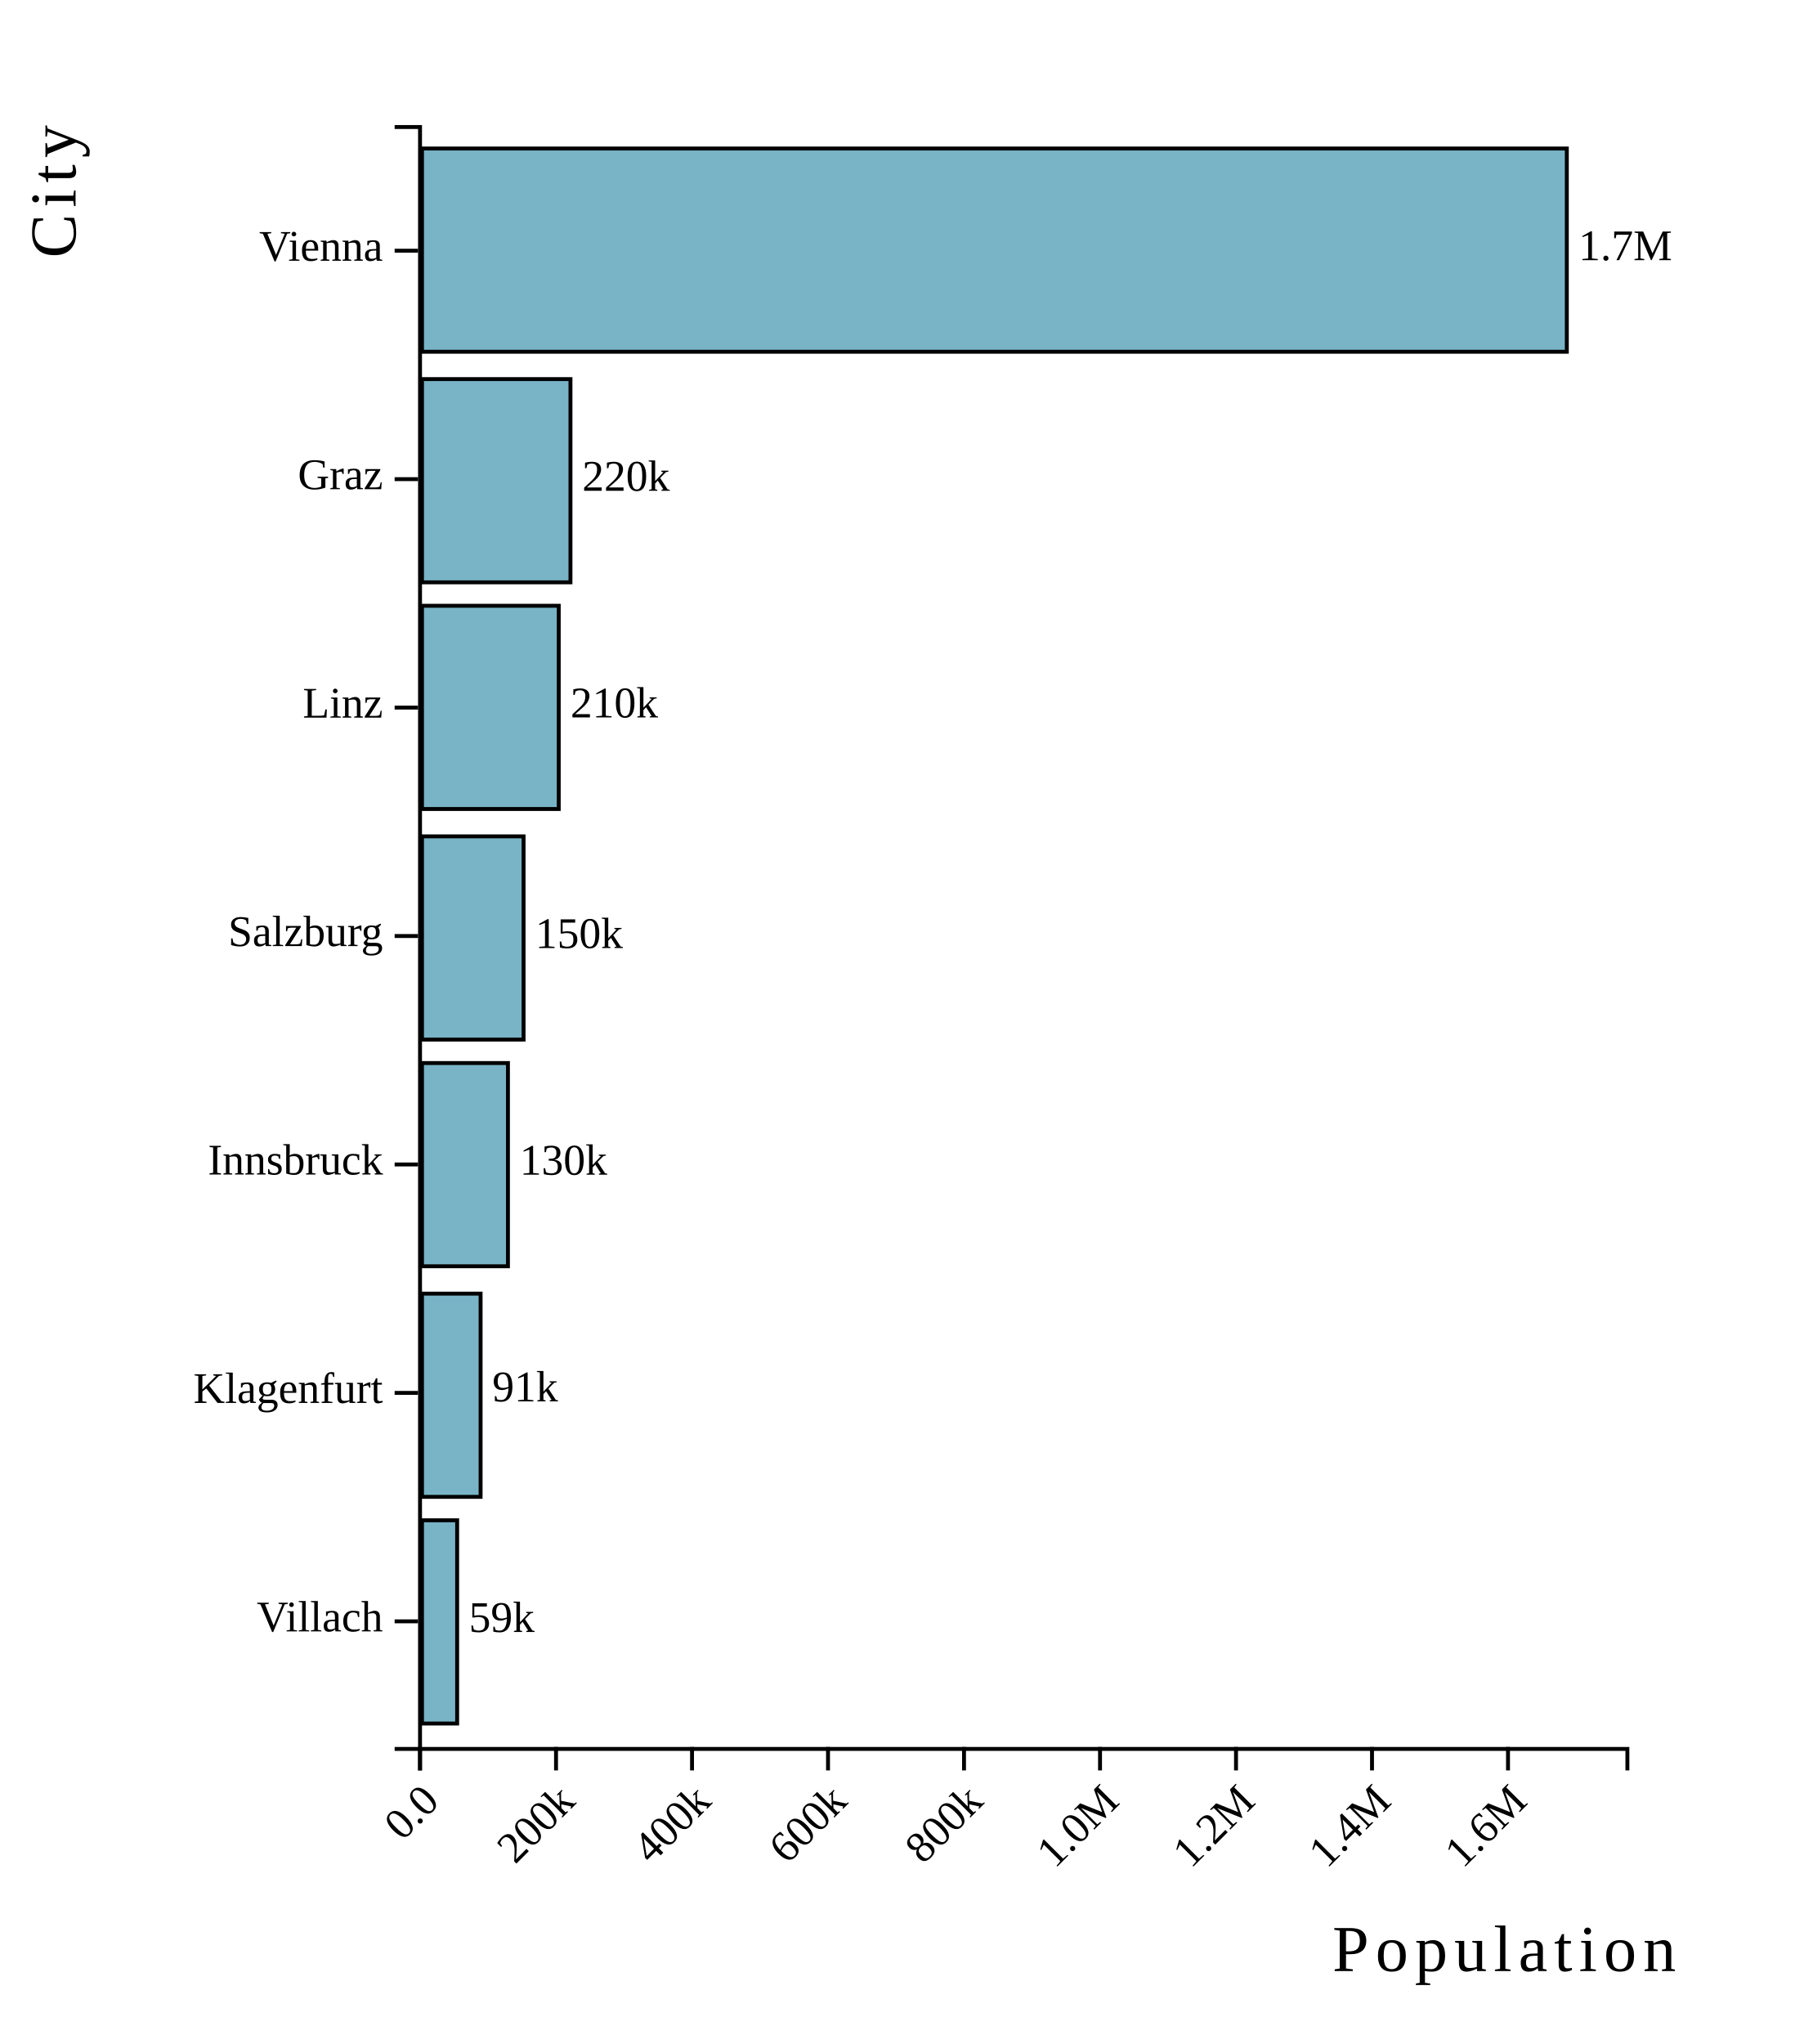
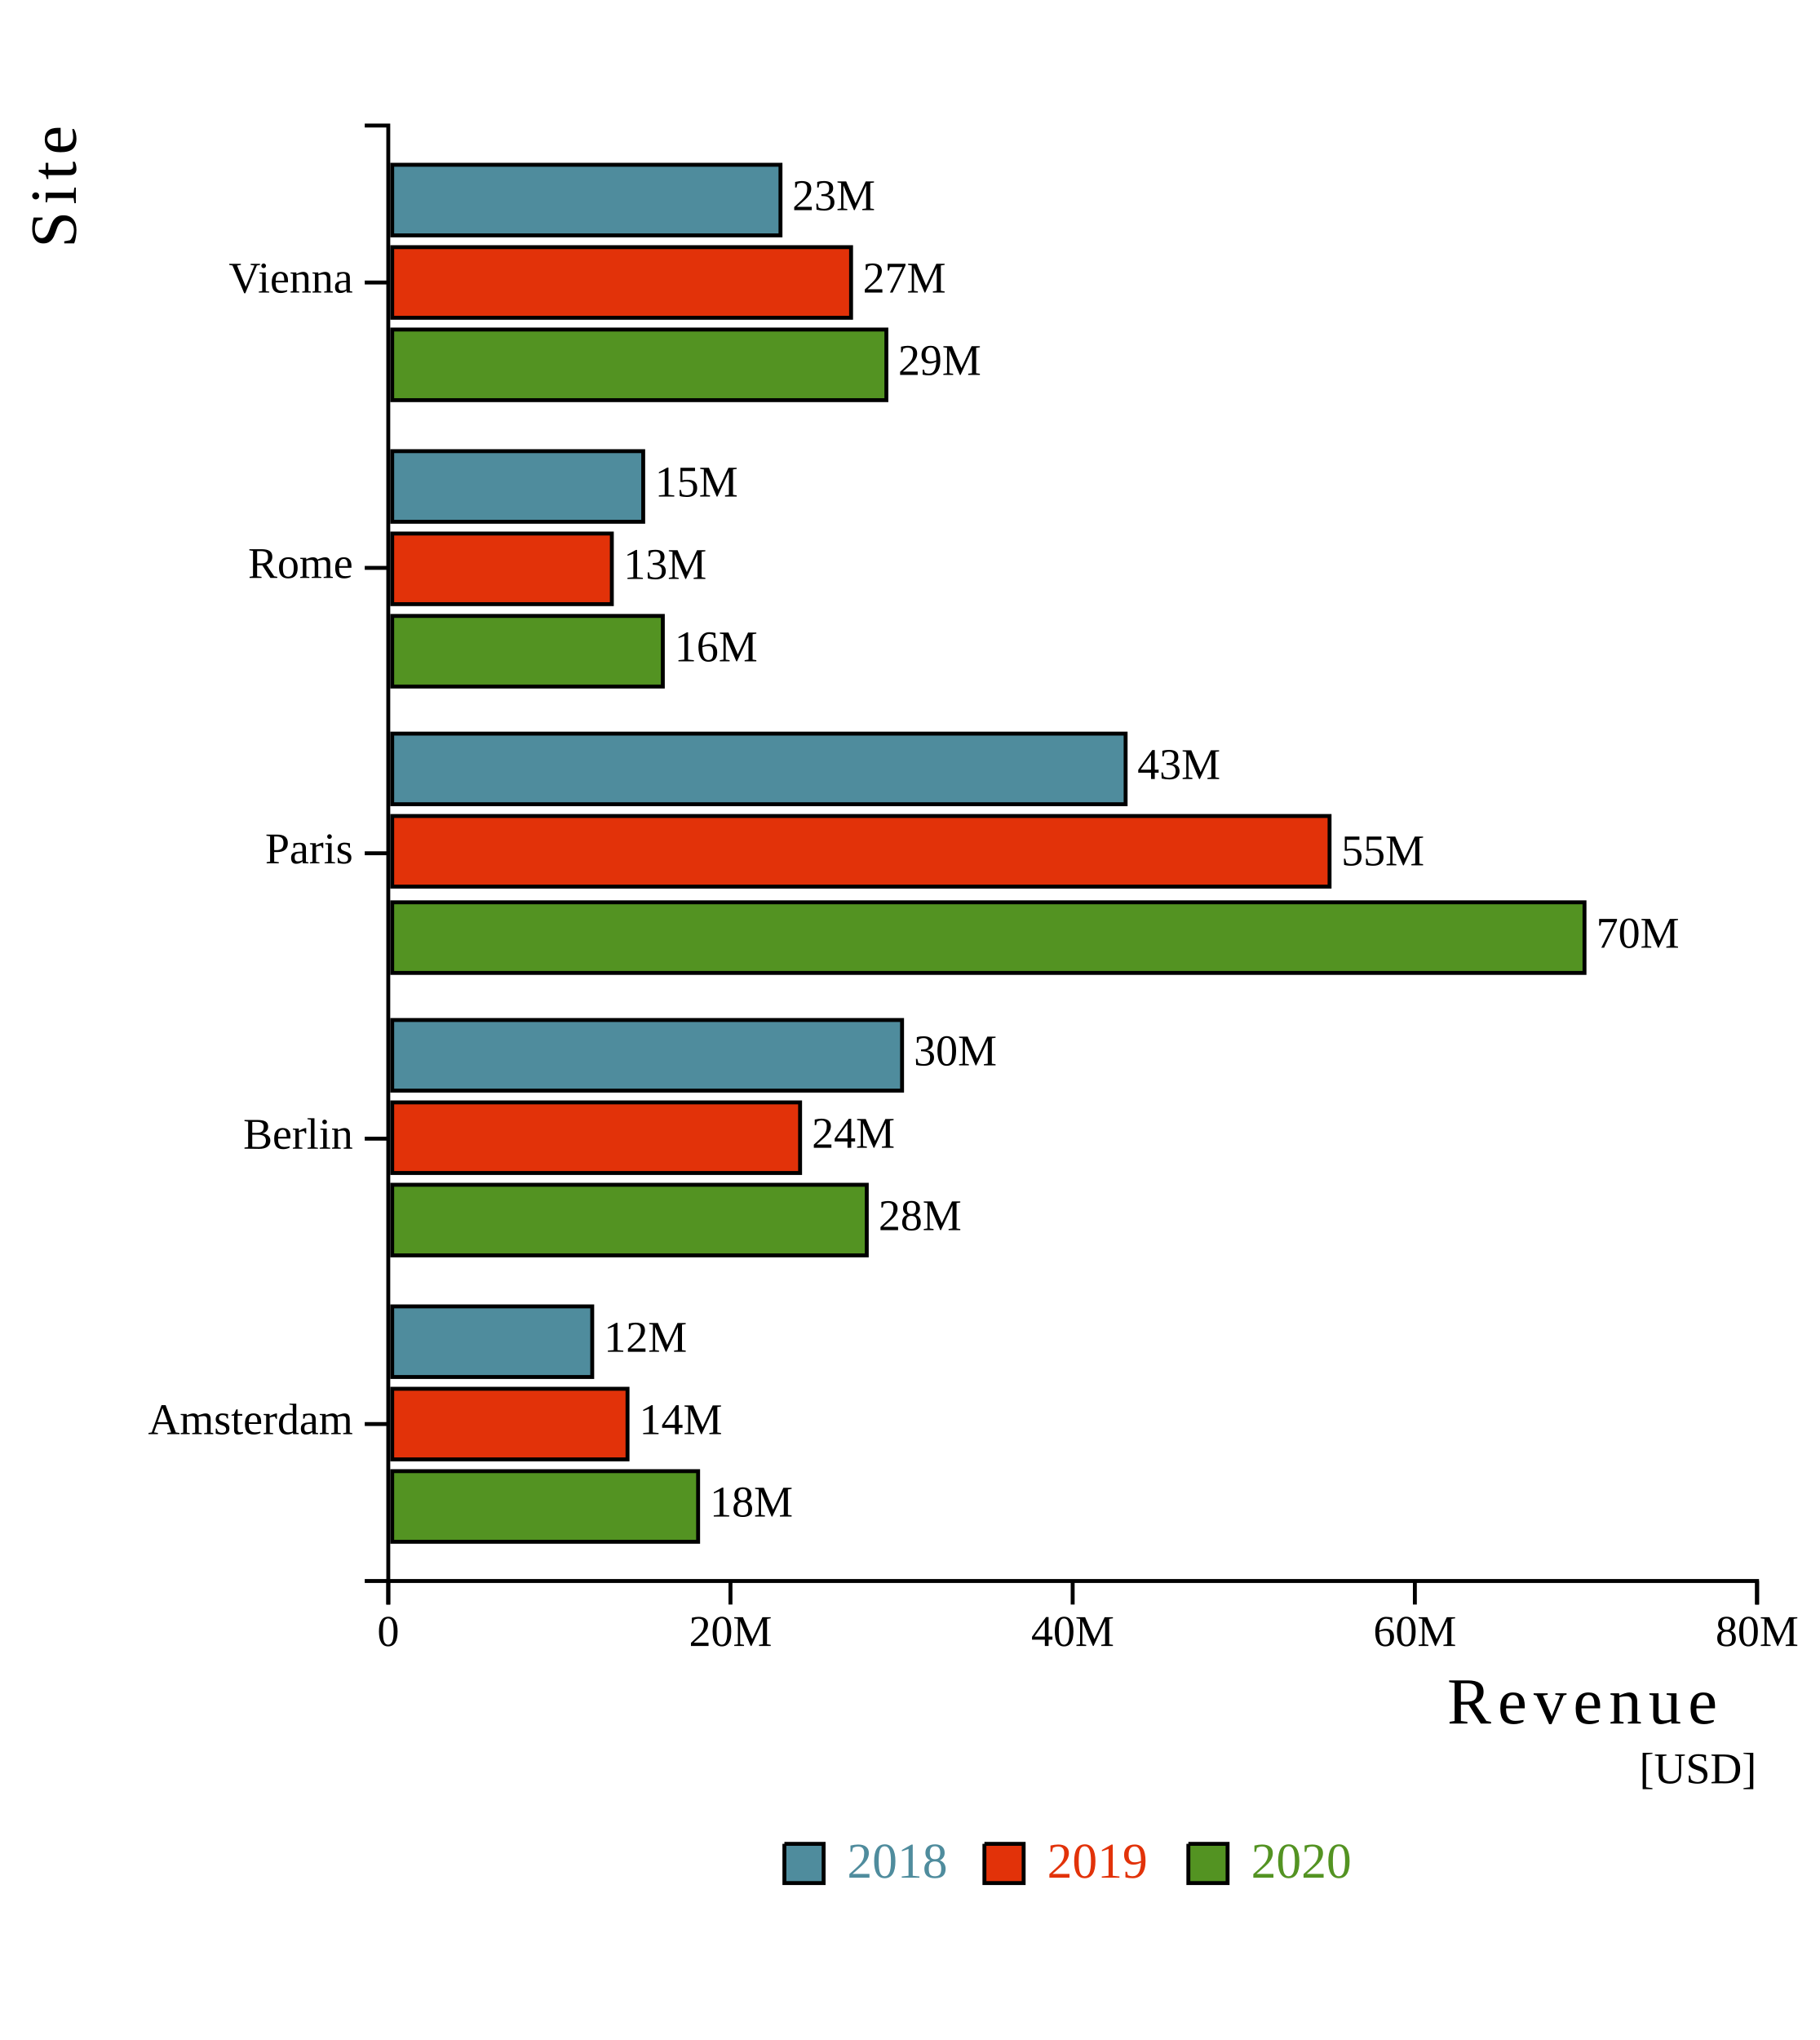
- <svg xmlns="http://www.w3.org/2000/svg" class="chart chart-cartesian chart-bar" data-flipped="true" x="0" y="0" viewBox="0, 0, 464, 523" display="grid" overflow="visible">
-   <svg class="draw-area" x="107" y="32" width="341" height="415" display="grid" overflow="visible">
-     <rect class="background" x="0" y="0" width="309" height="415" opacity="0" overflow="visible" />
-     <g class="series-bar" transform="translate(0, 0)" overflow="visible">
-       <rect class="bar" x="1" y="6" width="293" height="52" data-style="categorical-0" data-category="Vienna" data-key="Vienna" fill="rgb(120, 180, 198)" overflow="visible" stroke="rgb(0, 0, 0)" />
-       <rect class="bar" x="1" y="65" width="38" height="52" data-style="categorical-0" data-category="Graz" data-key="Graz" fill="rgb(120, 180, 198)" overflow="visible" stroke="rgb(0, 0, 0)" />
-       <rect class="bar" x="1" y="123" width="35" height="52" data-style="categorical-0" data-category="Linz" data-key="Linz" fill="rgb(120, 180, 198)" overflow="visible" stroke="rgb(0, 0, 0)" />
-       <rect class="bar" x="1" y="182" width="26" height="52" data-style="categorical-0" data-category="Salzburg" data-key="Salzburg" fill="rgb(120, 180, 198)" overflow="visible" stroke="rgb(0, 0, 0)" />
-       <rect class="bar" x="1" y="240" width="22" height="52" data-style="categorical-0" data-category="Innsbruck" data-key="Innsbruck" fill="rgb(120, 180, 198)" overflow="visible" stroke="rgb(0, 0, 0)" />
-       <rect class="bar" x="1" y="299" width="15" height="52" data-style="categorical-0" data-category="Klagenfurt" data-key="Klagenfurt" fill="rgb(120, 180, 198)" overflow="visible" stroke="rgb(0, 0, 0)" />
-       <rect class="bar" x="1" y="357" width="9" height="52" data-style="categorical-0" data-category="Villach" data-key="Villach" fill="rgb(120, 180, 198)" overflow="visible" stroke="rgb(0, 0, 0)" />
-     </g>
-     <g class="series-label series-label-bar" transform="translate(0, 0)" font-size="11.2px" overflow="visible" pointer-events="none">
-       <text class="label" transform="translate(297, 32)" font-size="1em" opacity="1" data-key="Vienna" data-align-h="right" data-align-v="center" dominant-baseline="middle" overflow="visible">1.7M</text>
-       <text class="label" transform="translate(42, 91)" font-size="1em" opacity="1" data-key="Graz" data-align-h="right" data-align-v="center" dominant-baseline="middle" overflow="visible">220k</text>
-       <text class="label" transform="translate(39, 149)" font-size="1em" opacity="1" data-key="Linz" data-align-h="right" data-align-v="center" dominant-baseline="middle" overflow="visible">210k</text>
-       <text class="label" transform="translate(30, 208)" font-size="1em" opacity="1" data-key="Salzburg" data-align-h="right" data-align-v="center" dominant-baseline="middle" overflow="visible">150k</text>
-       <text class="label" transform="translate(26, 266)" font-size="1em" opacity="1" data-key="Innsbruck" data-align-h="right" data-align-v="center" dominant-baseline="middle" overflow="visible">130k</text>
-       <text class="label" transform="translate(19, 324)" font-size="1em" opacity="1" data-key="Klagenfurt" data-align-h="right" data-align-v="center" dominant-baseline="middle" overflow="visible">91k</text>
-       <text class="label" transform="translate(13, 383)" font-size="1em" opacity="1" data-key="Villach" data-align-h="right" data-align-v="center" dominant-baseline="middle" overflow="visible">59k</text>
+ <svg xmlns="http://www.w3.org/2000/svg" class="chart chart-cartesian chart-bar-grouped" data-flipped="true" x="0" y="0" viewBox="0, 0, 464, 520" display="grid" overflow="visible">
+   <svg class="draw-area" x="99" y="32" width="349" height="371" display="grid" overflow="visible">
+     <rect class="background" x="0" y="0" width="349" height="371" opacity="0" overflow="visible" />
+     <g class="series-bar series-bar-grouped" transform="matrix(1, 0, 0, 1, 0, 0)" overflow="visible">
+       <rect class="bar" x="1" y="10" width="99" height="18" data-style="categorical-0" data-category="Vienna" data-key="Vienna/2018" data-subcategory="2018" fill="rgb(79, 140, 157)" overflow="visible" stroke="rgb(0, 0, 0)" />
+       <rect class="bar" x="1" y="31" width="117" height="18" data-style="categorical-1" data-category="Vienna" data-key="Vienna/2019" data-subcategory="2019" fill="rgb(226, 50, 9)" overflow="visible" stroke="rgb(0, 0, 0)" />
+       <rect class="bar" x="1" y="52" width="126" height="18" data-style="categorical-2" data-category="Vienna" data-key="Vienna/2020" data-subcategory="2020" fill="rgb(83, 147, 34)" overflow="visible" stroke="rgb(0, 0, 0)" />
+       <rect class="bar" x="1" y="83" width="64" height="18" data-style="categorical-0" data-category="Rome" data-key="Rome/2018" data-subcategory="2018" fill="rgb(79, 140, 157)" overflow="visible" stroke="rgb(0, 0, 0)" />
+       <rect class="bar" x="1" y="104" width="56" height="18" data-style="categorical-1" data-category="Rome" data-key="Rome/2019" data-subcategory="2019" fill="rgb(226, 50, 9)" overflow="visible" stroke="rgb(0, 0, 0)" />
+       <rect class="bar" x="1" y="125" width="69" height="18" data-style="categorical-2" data-category="Rome" data-key="Rome/2020" data-subcategory="2020" fill="rgb(83, 147, 34)" overflow="visible" stroke="rgb(0, 0, 0)" />
+       <rect class="bar" x="1" y="155" width="187" height="18" data-style="categorical-0" data-category="Paris" data-key="Paris/2018" data-subcategory="2018" fill="rgb(79, 140, 157)" overflow="visible" stroke="rgb(0, 0, 0)" />
+       <rect class="bar" x="1" y="176" width="239" height="18" data-style="categorical-1" data-category="Paris" data-key="Paris/2019" data-subcategory="2019" fill="rgb(226, 50, 9)" overflow="visible" stroke="rgb(0, 0, 0)" />
+       <rect class="bar" x="1" y="198" width="304" height="18" data-style="categorical-2" data-category="Paris" data-key="Paris/2020" data-subcategory="2020" fill="rgb(83, 147, 34)" overflow="visible" stroke="rgb(0, 0, 0)" />
+       <rect class="bar" x="1" y="228" width="130" height="18" data-style="categorical-0" data-category="Berlin" data-key="Berlin/2018" data-subcategory="2018" fill="rgb(79, 140, 157)" overflow="visible" stroke="rgb(0, 0, 0)" />
+       <rect class="bar" x="1" y="249" width="104" height="18" data-style="categorical-1" data-category="Berlin" data-key="Berlin/2019" data-subcategory="2019" fill="rgb(226, 50, 9)" overflow="visible" stroke="rgb(0, 0, 0)" />
+       <rect class="bar" x="1" y="270" width="121" height="18" data-style="categorical-2" data-category="Berlin" data-key="Berlin/2020" data-subcategory="2020" fill="rgb(83, 147, 34)" overflow="visible" stroke="rgb(0, 0, 0)" />
+       <rect class="bar" x="1" y="301" width="51" height="18" data-style="categorical-0" data-category="Amsterdam" data-key="Amsterdam/2018" data-subcategory="2018" fill="rgb(79, 140, 157)" overflow="visible" stroke="rgb(0, 0, 0)" />
+       <rect class="bar" x="1" y="322" width="60" height="18" data-style="categorical-1" data-category="Amsterdam" data-key="Amsterdam/2019" data-subcategory="2019" fill="rgb(226, 50, 9)" overflow="visible" stroke="rgb(0, 0, 0)" />
+       <rect class="bar" x="1" y="343" width="78" height="18" data-style="categorical-2" data-category="Amsterdam" data-key="Amsterdam/2020" data-subcategory="2020" fill="rgb(83, 147, 34)" overflow="visible" stroke="rgb(0, 0, 0)" />
+     </g>
+     <g class="series-label series-label-bar" transform="matrix(1, 0, 0, 1, 0, 0)" font-size="11.2px" overflow="visible" pointer-events="none">
+       <text class="label" transform="matrix(1, 0, 0, 1, 103, 19)" font-size="1em" opacity="1" data-key="Vienna/2018" data-align-h="right" data-align-v="center" display="block" dominant-baseline="middle" overflow="visible" white-space="nowrap">23M</text>
+       <text class="label" transform="matrix(1, 0, 0, 1, 121, 40)" font-size="1em" opacity="1" data-key="Vienna/2019" data-align-h="right" data-align-v="center" display="block" dominant-baseline="middle" overflow="visible" white-space="nowrap">27M</text>
+       <text class="label" transform="matrix(1, 0, 0, 1, 130, 61)" font-size="1em" opacity="1" data-key="Vienna/2020" data-align-h="right" data-align-v="center" display="block" dominant-baseline="middle" overflow="visible" white-space="nowrap">29M</text>
+       <text class="label" transform="matrix(1, 0, 0, 1, 68, 92)" font-size="1em" opacity="1" data-key="Rome/2018" data-align-h="right" data-align-v="center" display="block" dominant-baseline="middle" overflow="visible" white-space="nowrap">15M</text>
+       <text class="label" transform="matrix(1, 0, 0, 1, 60, 113)" font-size="1em" opacity="1" data-key="Rome/2019" data-align-h="right" data-align-v="center" display="block" dominant-baseline="middle" overflow="visible" white-space="nowrap">13M</text>
+       <text class="label" transform="matrix(1, 0, 0, 1, 73, 134)" font-size="1em" opacity="1" data-key="Rome/2020" data-align-h="right" data-align-v="center" display="block" dominant-baseline="middle" overflow="visible" white-space="nowrap">16M</text>
+       <text class="label" transform="matrix(1, 0, 0, 1, 191, 164)" font-size="1em" opacity="1" data-key="Paris/2018" data-align-h="right" data-align-v="center" display="block" dominant-baseline="middle" overflow="visible" white-space="nowrap">43M</text>
+       <text class="label" transform="matrix(1, 0, 0, 1, 243, 186)" font-size="1em" opacity="1" data-key="Paris/2019" data-align-h="right" data-align-v="center" display="block" dominant-baseline="middle" overflow="visible" white-space="nowrap">55M</text>
+       <text class="label" transform="matrix(1, 0, 0, 1, 308, 207)" font-size="1em" opacity="1" data-key="Paris/2020" data-align-h="right" data-align-v="center" display="block" dominant-baseline="middle" overflow="visible" white-space="nowrap">70M</text>
+       <text class="label" transform="matrix(1, 0, 0, 1, 134, 237)" font-size="1em" opacity="1" data-key="Berlin/2018" data-align-h="right" data-align-v="center" display="block" dominant-baseline="middle" overflow="visible" white-space="nowrap">30M</text>
+       <text class="label" transform="matrix(1, 0, 0, 1, 108, 258)" font-size="1em" opacity="1" data-key="Berlin/2019" data-align-h="right" data-align-v="center" display="block" dominant-baseline="middle" overflow="visible" white-space="nowrap">24M</text>
+       <text class="label" transform="matrix(1, 0, 0, 1, 125, 279)" font-size="1em" opacity="1" data-key="Berlin/2020" data-align-h="right" data-align-v="center" display="block" dominant-baseline="middle" overflow="visible" white-space="nowrap">28M</text>
+       <text class="label" transform="matrix(1, 0, 0, 1, 55, 310)" font-size="1em" opacity="1" data-key="Amsterdam/2018" data-align-h="right" data-align-v="center" display="block" dominant-baseline="middle" overflow="visible" white-space="nowrap">12M</text>
+       <text class="label" transform="matrix(1, 0, 0, 1, 64, 331)" font-size="1em" opacity="1" data-key="Amsterdam/2019" data-align-h="right" data-align-v="center" display="block" dominant-baseline="middle" overflow="visible" white-space="nowrap">14M</text>
+       <text class="label" transform="matrix(1, 0, 0, 1, 82, 352)" font-size="1em" opacity="1" data-key="Amsterdam/2020" data-align-h="right" data-align-v="center" display="block" dominant-baseline="middle" overflow="visible" white-space="nowrap">18M</text>
    </g>
  </svg>
-   <g class="axis axis-left axis-x" transform="translate(8, 32)" display="grid" font-size="11.2px" overflow="visible">
-     <g class="ticks-transform" transform="translate(28, 0)" overflow="visible">
-       <g class="ticks" transform="translate(71, 0)" overflow="visible">
-         <path class="domain" d="M-6,0.5H0.5V415.5H-6" fill="none" overflow="visible" stroke="rgb(0, 0, 0)" />
-         <g class="tick" transform="translate(0,32.14789)" data-key="Vienna" overflow="visible">
-           <line x2="-6" overflow="visible" stroke="rgb(0, 0, 0)" />
-           <g class="pivot" transform="translate(-9, 0)" overflow="visible">
-             <text dominant-baseline="middle" overflow="visible" text-anchor="end">Vienna</text>
-           </g>
-           <g class="pivot" overflow="visible" />
-           <g class="pivot" overflow="visible" />
-           <g class="pivot" overflow="visible" />
-           <g class="pivot" overflow="visible" />
-           <g class="pivot" overflow="visible" />
-           <g class="pivot" overflow="visible" />
-           <g class="pivot" overflow="visible" />
-           <g class="pivot" overflow="visible" />
-           <g class="pivot" overflow="visible" />
-           <g class="pivot" overflow="visible" />
-           <g class="pivot" overflow="visible" />
-           <g class="pivot" overflow="visible" />
-           <g class="pivot" overflow="visible" />
-           <g class="pivot" overflow="visible" />
-           <g class="pivot" overflow="visible" />
-           <g class="pivot" overflow="visible" />
-           <g class="pivot" overflow="visible" />
-           <g class="pivot" overflow="visible" />
-           <g class="pivot" overflow="visible" />
-           <g class="pivot" overflow="visible" />
-           <g class="pivot" overflow="visible" />
-           <g class="pivot" overflow="visible" />
-           <g class="pivot" overflow="visible" />
-         </g>
-         <g class="tick" transform="translate(0,90.59859)" data-key="Graz" overflow="visible">
-           <line x2="-6" overflow="visible" stroke="rgb(0, 0, 0)" />
-           <g class="pivot" transform="translate(-9, 0)" overflow="visible">
-             <text dominant-baseline="middle" overflow="visible" text-anchor="end">Graz</text>
-           </g>
-           <g class="pivot" overflow="visible" />
-           <g class="pivot" overflow="visible" />
-           <g class="pivot" overflow="visible" />
-           <g class="pivot" overflow="visible" />
-           <g class="pivot" overflow="visible" />
-           <g class="pivot" overflow="visible" />
-           <g class="pivot" overflow="visible" />
-           <g class="pivot" overflow="visible" />
-           <g class="pivot" overflow="visible" />
-           <g class="pivot" overflow="visible" />
-           <g class="pivot" overflow="visible" />
-           <g class="pivot" overflow="visible" />
-           <g class="pivot" overflow="visible" />
-           <g class="pivot" overflow="visible" />
-           <g class="pivot" overflow="visible" />
-           <g class="pivot" overflow="visible" />
-           <g class="pivot" overflow="visible" />
-           <g class="pivot" overflow="visible" />
-           <g class="pivot" overflow="visible" />
-           <g class="pivot" overflow="visible" />
-           <g class="pivot" overflow="visible" />
-           <g class="pivot" overflow="visible" />
-           <g class="pivot" overflow="visible" />
-         </g>
-         <g class="tick" transform="translate(0,149.0493)" data-key="Linz" overflow="visible">
-           <line x2="-6" overflow="visible" stroke="rgb(0, 0, 0)" />
-           <g class="pivot" transform="translate(-9, 0)" overflow="visible">
-             <text dominant-baseline="middle" overflow="visible" text-anchor="end">Linz</text>
-           </g>
-           <g class="pivot" overflow="visible" />
-           <g class="pivot" overflow="visible" />
-           <g class="pivot" overflow="visible" />
-           <g class="pivot" overflow="visible" />
-           <g class="pivot" overflow="visible" />
-           <g class="pivot" overflow="visible" />
-           <g class="pivot" overflow="visible" />
-           <g class="pivot" overflow="visible" />
-           <g class="pivot" overflow="visible" />
-           <g class="pivot" overflow="visible" />
-           <g class="pivot" overflow="visible" />
-           <g class="pivot" overflow="visible" />
-           <g class="pivot" overflow="visible" />
-           <g class="pivot" overflow="visible" />
-           <g class="pivot" overflow="visible" />
-           <g class="pivot" overflow="visible" />
-           <g class="pivot" overflow="visible" />
-           <g class="pivot" overflow="visible" />
-           <g class="pivot" overflow="visible" />
-           <g class="pivot" overflow="visible" />
-           <g class="pivot" overflow="visible" />
-           <g class="pivot" overflow="visible" />
-           <g class="pivot" overflow="visible" />
-         </g>
-         <g class="tick" transform="translate(0,207.5)" data-key="Salzburg" overflow="visible">
-           <line x2="-6" overflow="visible" stroke="rgb(0, 0, 0)" />
-           <g class="pivot" transform="translate(-9, 0)" overflow="visible">
-             <text dominant-baseline="middle" overflow="visible" text-anchor="end">Salzburg</text>
-           </g>
-           <g class="pivot" overflow="visible" />
-           <g class="pivot" overflow="visible" />
-           <g class="pivot" overflow="visible" />
-           <g class="pivot" overflow="visible" />
-           <g class="pivot" overflow="visible" />
-           <g class="pivot" overflow="visible" />
-           <g class="pivot" overflow="visible" />
-           <g class="pivot" overflow="visible" />
-           <g class="pivot" overflow="visible" />
-           <g class="pivot" overflow="visible" />
-           <g class="pivot" overflow="visible" />
-           <g class="pivot" overflow="visible" />
-           <g class="pivot" overflow="visible" />
-           <g class="pivot" overflow="visible" />
-           <g class="pivot" overflow="visible" />
-           <g class="pivot" overflow="visible" />
-           <g class="pivot" overflow="visible" />
-           <g class="pivot" overflow="visible" />
-           <g class="pivot" overflow="visible" />
-           <g class="pivot" overflow="visible" />
-           <g class="pivot" overflow="visible" />
-           <g class="pivot" overflow="visible" />
-           <g class="pivot" overflow="visible" />
-         </g>
-         <g class="tick" transform="translate(0,265.9507)" data-key="Innsbruck" overflow="visible">
-           <line x2="-6" overflow="visible" stroke="rgb(0, 0, 0)" />
-           <g class="pivot" transform="translate(-9, 0)" overflow="visible">
-             <text dominant-baseline="middle" overflow="visible" text-anchor="end">Innsbruck</text>
-           </g>
-           <g class="pivot" overflow="visible" />
-           <g class="pivot" overflow="visible" />
-           <g class="pivot" overflow="visible" />
-           <g class="pivot" overflow="visible" />
-           <g class="pivot" overflow="visible" />
-           <g class="pivot" overflow="visible" />
-           <g class="pivot" overflow="visible" />
-           <g class="pivot" overflow="visible" />
-           <g class="pivot" overflow="visible" />
-           <g class="pivot" overflow="visible" />
-           <g class="pivot" overflow="visible" />
-           <g class="pivot" overflow="visible" />
-           <g class="pivot" overflow="visible" />
-           <g class="pivot" overflow="visible" />
-           <g class="pivot" overflow="visible" />
-           <g class="pivot" overflow="visible" />
-           <g class="pivot" overflow="visible" />
-           <g class="pivot" overflow="visible" />
-           <g class="pivot" overflow="visible" />
-           <g class="pivot" overflow="visible" />
-           <g class="pivot" overflow="visible" />
-           <g class="pivot" overflow="visible" />
-           <g class="pivot" overflow="visible" />
-         </g>
-         <g class="tick" transform="translate(0,324.4014)" data-key="Klagenfurt" overflow="visible">
-           <line x2="-6" overflow="visible" stroke="rgb(0, 0, 0)" />
-           <g class="pivot" transform="translate(-9, 0)" overflow="visible">
-             <text dominant-baseline="middle" overflow="visible" text-anchor="end">Klagenfurt</text>
-           </g>
-           <g class="pivot" overflow="visible" />
-           <g class="pivot" overflow="visible" />
-           <g class="pivot" overflow="visible" />
-           <g class="pivot" overflow="visible" />
-           <g class="pivot" overflow="visible" />
-           <g class="pivot" overflow="visible" />
-           <g class="pivot" overflow="visible" />
-           <g class="pivot" overflow="visible" />
-           <g class="pivot" overflow="visible" />
-           <g class="pivot" overflow="visible" />
-           <g class="pivot" overflow="visible" />
-           <g class="pivot" overflow="visible" />
-           <g class="pivot" overflow="visible" />
-           <g class="pivot" overflow="visible" />
-           <g class="pivot" overflow="visible" />
-           <g class="pivot" overflow="visible" />
-           <g class="pivot" overflow="visible" />
-           <g class="pivot" overflow="visible" />
-           <g class="pivot" overflow="visible" />
-           <g class="pivot" overflow="visible" />
-           <g class="pivot" overflow="visible" />
-           <g class="pivot" overflow="visible" />
-           <g class="pivot" overflow="visible" />
-         </g>
-         <g class="tick" transform="translate(0,382.8521)" data-key="Villach" overflow="visible">
-           <line x2="-6" overflow="visible" stroke="rgb(0, 0, 0)" />
-           <g class="pivot" transform="translate(-9, 0)" overflow="visible">
-             <text dominant-baseline="middle" overflow="visible" text-anchor="end">Villach</text>
-           </g>
-           <g class="pivot" overflow="visible" />
-           <g class="pivot" overflow="visible" />
-           <g class="pivot" overflow="visible" />
-           <g class="pivot" overflow="visible" />
-           <g class="pivot" overflow="visible" />
-           <g class="pivot" overflow="visible" />
-           <g class="pivot" overflow="visible" />
-           <g class="pivot" overflow="visible" />
-           <g class="pivot" overflow="visible" />
-           <g class="pivot" overflow="visible" />
-           <g class="pivot" overflow="visible" />
-           <g class="pivot" overflow="visible" />
-           <g class="pivot" overflow="visible" />
-           <g class="pivot" overflow="visible" />
-           <g class="pivot" overflow="visible" />
-           <g class="pivot" overflow="visible" />
-           <g class="pivot" overflow="visible" />
-           <g class="pivot" overflow="visible" />
-           <g class="pivot" overflow="visible" />
-           <g class="pivot" overflow="visible" />
-           <g class="pivot" overflow="visible" />
-           <g class="pivot" overflow="visible" />
-           <g class="pivot" overflow="visible" />
-         </g>
-       </g>
-     </g>
-     <g class="title" transform="translate(0, 0)" overflow="visible">
-       <text dominant-baseline="hanging" font-size="16.8px" letter-spacing="1.68px" overflow="visible" text-anchor="end" transform="matrix(0, -1, 1, 0, 0, 0)">City</text>
-     </g>
-     <g class="subtitle" transform="translate(22, 0)" overflow="visible">
-       <text dominant-baseline="hanging" overflow="visible" text-anchor="end" transform="matrix(0, -1, 1, 0, 0, 0)" />
+   <g class="header" transform="matrix(1, 0, 0, 1, 448, 496)" display="grid" overflow="visible">
+     <g class="title" transform="matrix(1, 0, 0, 1, 0, 0)" overflow="visible">
+       <text display="block" dominant-baseline="hanging" font-size="24px" letter-spacing="2.4px" overflow="visible" white-space="nowrap" />
+     </g>
+     <g class="subtitle" transform="matrix(1, 0, 0, 1, 0, 0)" overflow="visible">
+       <text display="block" dominant-baseline="hanging" overflow="visible" white-space="nowrap" />
    </g>
  </g>
-   <g class="axis axis-bottom axis-y" transform="translate(107, 447)" display="grid" font-size="11.2px" overflow="visible">
-     <g class="ticks-transform" transform="translate(0, 0)" overflow="visible">
-       <g class="ticks" transform="translate(0, 0)" overflow="visible">
-         <path class="domain" d="M0.5,6V0.5H309.5V6" fill="none" overflow="visible" stroke="rgb(0, 0, 0)" />
-         <g class="tick" transform="translate(0.5,0)" data-key="0" overflow="visible">
-           <line y2="6" overflow="visible" stroke="rgb(0, 0, 0)" />
-           <g class="pivot" transform="translate(0, 9)" overflow="visible">
-             <text dominant-baseline="hanging" overflow="visible" text-anchor="end" transform="matrix(0.707107, -0.707107, 0.707107, 0.707107, 0, 0)">0.0</text>
-           </g>
-           <g class="pivot" overflow="visible" />
-           <g class="pivot" overflow="visible" />
-           <g class="pivot" overflow="visible" />
-           <g class="pivot" overflow="visible" />
-           <g class="pivot" overflow="visible" />
-           <g class="pivot" overflow="visible" />
-           <g class="pivot" overflow="visible" />
-           <g class="pivot" overflow="visible" />
-           <g class="pivot" overflow="visible" />
-           <g class="pivot" overflow="visible" />
-           <g class="pivot" overflow="visible" />
-           <g class="pivot" overflow="visible" />
-           <g class="pivot" overflow="visible" />
-           <g class="pivot" overflow="visible" />
-           <g class="pivot" overflow="visible" />
-           <g class="pivot" overflow="visible" />
-           <g class="pivot" overflow="visible" />
-           <g class="pivot" overflow="visible" />
-           <g class="pivot" overflow="visible" />
-           <g class="pivot" overflow="visible" />
-           <g class="pivot" overflow="visible" />
-           <g class="pivot" overflow="visible" />
-           <g class="pivot" overflow="visible" />
-         </g>
-         <g class="tick" transform="translate(35.30612,0)" data-key="200000" overflow="visible">
-           <line y2="6" overflow="visible" stroke="rgb(0, 0, 0)" />
-           <g class="pivot" transform="translate(0, 9)" overflow="visible">
-             <text dominant-baseline="hanging" overflow="visible" text-anchor="end" transform="matrix(0.707107, -0.707107, 0.707107, 0.707107, 0, 0)">200k</text>
-           </g>
-           <g class="pivot" overflow="visible" />
-           <g class="pivot" overflow="visible" />
-           <g class="pivot" overflow="visible" />
-           <g class="pivot" overflow="visible" />
-           <g class="pivot" overflow="visible" />
-           <g class="pivot" overflow="visible" />
-           <g class="pivot" overflow="visible" />
-           <g class="pivot" overflow="visible" />
-           <g class="pivot" overflow="visible" />
-           <g class="pivot" overflow="visible" />
-           <g class="pivot" overflow="visible" />
-           <g class="pivot" overflow="visible" />
-           <g class="pivot" overflow="visible" />
-           <g class="pivot" overflow="visible" />
-           <g class="pivot" overflow="visible" />
-           <g class="pivot" overflow="visible" />
-           <g class="pivot" overflow="visible" />
-           <g class="pivot" overflow="visible" />
-           <g class="pivot" overflow="visible" />
-           <g class="pivot" overflow="visible" />
-           <g class="pivot" overflow="visible" />
-           <g class="pivot" overflow="visible" />
-           <g class="pivot" overflow="visible" />
-         </g>
-         <g class="tick" transform="translate(70.11223,0)" data-key="400000" overflow="visible">
-           <line y2="6" overflow="visible" stroke="rgb(0, 0, 0)" />
-           <g class="pivot" transform="translate(0, 9)" overflow="visible">
-             <text dominant-baseline="hanging" overflow="visible" text-anchor="end" transform="matrix(0.707107, -0.707107, 0.707107, 0.707107, 0, 0)">400k</text>
-           </g>
-           <g class="pivot" overflow="visible" />
-           <g class="pivot" overflow="visible" />
-           <g class="pivot" overflow="visible" />
-           <g class="pivot" overflow="visible" />
-           <g class="pivot" overflow="visible" />
-           <g class="pivot" overflow="visible" />
-           <g class="pivot" overflow="visible" />
-           <g class="pivot" overflow="visible" />
-           <g class="pivot" overflow="visible" />
-           <g class="pivot" overflow="visible" />
-           <g class="pivot" overflow="visible" />
-           <g class="pivot" overflow="visible" />
-           <g class="pivot" overflow="visible" />
-           <g class="pivot" overflow="visible" />
-           <g class="pivot" overflow="visible" />
-           <g class="pivot" overflow="visible" />
-           <g class="pivot" overflow="visible" />
-           <g class="pivot" overflow="visible" />
-           <g class="pivot" overflow="visible" />
-           <g class="pivot" overflow="visible" />
-           <g class="pivot" overflow="visible" />
-           <g class="pivot" overflow="visible" />
-           <g class="pivot" overflow="visible" />
-         </g>
-         <g class="tick" transform="translate(104.9183,0)" data-key="600000" overflow="visible">
-           <line y2="6" overflow="visible" stroke="rgb(0, 0, 0)" />
-           <g class="pivot" transform="translate(0, 9)" overflow="visible">
-             <text dominant-baseline="hanging" overflow="visible" text-anchor="end" transform="matrix(0.707107, -0.707107, 0.707107, 0.707107, 0, 0)">600k</text>
-           </g>
-           <g class="pivot" overflow="visible" />
-           <g class="pivot" overflow="visible" />
-           <g class="pivot" overflow="visible" />
-           <g class="pivot" overflow="visible" />
-           <g class="pivot" overflow="visible" />
-           <g class="pivot" overflow="visible" />
-           <g class="pivot" overflow="visible" />
-           <g class="pivot" overflow="visible" />
-           <g class="pivot" overflow="visible" />
-           <g class="pivot" overflow="visible" />
-           <g class="pivot" overflow="visible" />
-           <g class="pivot" overflow="visible" />
-           <g class="pivot" overflow="visible" />
-           <g class="pivot" overflow="visible" />
-           <g class="pivot" overflow="visible" />
-           <g class="pivot" overflow="visible" />
-           <g class="pivot" overflow="visible" />
-           <g class="pivot" overflow="visible" />
-           <g class="pivot" overflow="visible" />
-           <g class="pivot" overflow="visible" />
-           <g class="pivot" overflow="visible" />
-           <g class="pivot" overflow="visible" />
-           <g class="pivot" overflow="visible" />
-         </g>
-         <g class="tick" transform="translate(139.7245,0)" data-key="800000" overflow="visible">
-           <line y2="6" overflow="visible" stroke="rgb(0, 0, 0)" />
-           <g class="pivot" transform="translate(0, 9)" overflow="visible">
-             <text dominant-baseline="hanging" overflow="visible" text-anchor="end" transform="matrix(0.707107, -0.707107, 0.707107, 0.707107, 0, 0)">800k</text>
-           </g>
-           <g class="pivot" overflow="visible" />
-           <g class="pivot" overflow="visible" />
-           <g class="pivot" overflow="visible" />
-           <g class="pivot" overflow="visible" />
-           <g class="pivot" overflow="visible" />
-           <g class="pivot" overflow="visible" />
-           <g class="pivot" overflow="visible" />
-           <g class="pivot" overflow="visible" />
-           <g class="pivot" overflow="visible" />
-           <g class="pivot" overflow="visible" />
-           <g class="pivot" overflow="visible" />
-           <g class="pivot" overflow="visible" />
-           <g class="pivot" overflow="visible" />
-           <g class="pivot" overflow="visible" />
-           <g class="pivot" overflow="visible" />
-           <g class="pivot" overflow="visible" />
-           <g class="pivot" overflow="visible" />
-           <g class="pivot" overflow="visible" />
-           <g class="pivot" overflow="visible" />
-           <g class="pivot" overflow="visible" />
-           <g class="pivot" overflow="visible" />
-           <g class="pivot" overflow="visible" />
-           <g class="pivot" overflow="visible" />
-         </g>
-         <g class="tick" transform="translate(174.5306,0)" data-key="1000000" overflow="visible">
-           <line y2="6" overflow="visible" stroke="rgb(0, 0, 0)" />
-           <g class="pivot" transform="translate(0, 9)" overflow="visible">
-             <text dominant-baseline="hanging" overflow="visible" text-anchor="end" transform="matrix(0.707107, -0.707107, 0.707107, 0.707107, 0, 0)">1.0M</text>
-           </g>
-           <g class="pivot" overflow="visible" />
-           <g class="pivot" overflow="visible" />
-           <g class="pivot" overflow="visible" />
-           <g class="pivot" overflow="visible" />
-           <g class="pivot" overflow="visible" />
-           <g class="pivot" overflow="visible" />
-           <g class="pivot" overflow="visible" />
-           <g class="pivot" overflow="visible" />
-           <g class="pivot" overflow="visible" />
-           <g class="pivot" overflow="visible" />
-           <g class="pivot" overflow="visible" />
-           <g class="pivot" overflow="visible" />
-           <g class="pivot" overflow="visible" />
-           <g class="pivot" overflow="visible" />
-           <g class="pivot" overflow="visible" />
-           <g class="pivot" overflow="visible" />
-           <g class="pivot" overflow="visible" />
-           <g class="pivot" overflow="visible" />
-           <g class="pivot" overflow="visible" />
-           <g class="pivot" overflow="visible" />
-           <g class="pivot" overflow="visible" />
-           <g class="pivot" overflow="visible" />
-           <g class="pivot" overflow="visible" />
-         </g>
-         <g class="tick" transform="translate(209.3367,0)" data-key="1200000" overflow="visible">
-           <line y2="6" overflow="visible" stroke="rgb(0, 0, 0)" />
-           <g class="pivot" transform="translate(0, 9)" overflow="visible">
-             <text dominant-baseline="hanging" overflow="visible" text-anchor="end" transform="matrix(0.707107, -0.707107, 0.707107, 0.707107, 0, 0)">1.2M</text>
-           </g>
-           <g class="pivot" overflow="visible" />
-           <g class="pivot" overflow="visible" />
-           <g class="pivot" overflow="visible" />
-           <g class="pivot" overflow="visible" />
-           <g class="pivot" overflow="visible" />
-           <g class="pivot" overflow="visible" />
-           <g class="pivot" overflow="visible" />
-           <g class="pivot" overflow="visible" />
-           <g class="pivot" overflow="visible" />
-           <g class="pivot" overflow="visible" />
-           <g class="pivot" overflow="visible" />
-           <g class="pivot" overflow="visible" />
-           <g class="pivot" overflow="visible" />
-           <g class="pivot" overflow="visible" />
-           <g class="pivot" overflow="visible" />
-           <g class="pivot" overflow="visible" />
-           <g class="pivot" overflow="visible" />
-           <g class="pivot" overflow="visible" />
-           <g class="pivot" overflow="visible" />
-           <g class="pivot" overflow="visible" />
-           <g class="pivot" overflow="visible" />
-           <g class="pivot" overflow="visible" />
-           <g class="pivot" overflow="visible" />
-         </g>
-         <g class="tick" transform="translate(244.1428,0)" data-key="1400000" overflow="visible">
-           <line y2="6" overflow="visible" stroke="rgb(0, 0, 0)" />
-           <g class="pivot" transform="translate(0, 9)" overflow="visible">
-             <text dominant-baseline="hanging" overflow="visible" text-anchor="end" transform="matrix(0.707107, -0.707107, 0.707107, 0.707107, 0, 0)">1.4M</text>
-           </g>
-           <g class="pivot" overflow="visible" />
-           <g class="pivot" overflow="visible" />
-           <g class="pivot" overflow="visible" />
-           <g class="pivot" overflow="visible" />
-           <g class="pivot" overflow="visible" />
-           <g class="pivot" overflow="visible" />
-           <g class="pivot" overflow="visible" />
-           <g class="pivot" overflow="visible" />
-           <g class="pivot" overflow="visible" />
-           <g class="pivot" overflow="visible" />
-           <g class="pivot" overflow="visible" />
-           <g class="pivot" overflow="visible" />
-           <g class="pivot" overflow="visible" />
-           <g class="pivot" overflow="visible" />
-           <g class="pivot" overflow="visible" />
-           <g class="pivot" overflow="visible" />
-           <g class="pivot" overflow="visible" />
-           <g class="pivot" overflow="visible" />
-           <g class="pivot" overflow="visible" />
-           <g class="pivot" overflow="visible" />
-           <g class="pivot" overflow="visible" />
-           <g class="pivot" overflow="visible" />
-           <g class="pivot" overflow="visible" />
-         </g>
-         <g class="tick" transform="translate(278.9489,0)" data-key="1600000" overflow="visible">
-           <line y2="6" overflow="visible" stroke="rgb(0, 0, 0)" />
-           <g class="pivot" transform="translate(0, 9)" overflow="visible">
-             <text dominant-baseline="hanging" overflow="visible" text-anchor="end" transform="matrix(0.707107, -0.707107, 0.707107, 0.707107, 0, 0)">1.6M</text>
-           </g>
-           <g class="pivot" overflow="visible" />
-           <g class="pivot" overflow="visible" />
-           <g class="pivot" overflow="visible" />
-           <g class="pivot" overflow="visible" />
-           <g class="pivot" overflow="visible" />
-           <g class="pivot" overflow="visible" />
-           <g class="pivot" overflow="visible" />
-           <g class="pivot" overflow="visible" />
-           <g class="pivot" overflow="visible" />
-           <g class="pivot" overflow="visible" />
-           <g class="pivot" overflow="visible" />
-           <g class="pivot" overflow="visible" />
-           <g class="pivot" overflow="visible" />
-           <g class="pivot" overflow="visible" />
-           <g class="pivot" overflow="visible" />
-           <g class="pivot" overflow="visible" />
-           <g class="pivot" overflow="visible" />
-           <g class="pivot" overflow="visible" />
-           <g class="pivot" overflow="visible" />
-           <g class="pivot" overflow="visible" />
-           <g class="pivot" overflow="visible" />
-           <g class="pivot" overflow="visible" />
-           <g class="pivot" overflow="visible" />
-         </g>
-       </g>
-     </g>
-     <g class="title" transform="translate(234, 46)" overflow="visible">
-       <text dominant-baseline="hanging" font-size="16.8px" letter-spacing="1.68px" overflow="visible">Population</text>
-     </g>
-     <g class="subtitle" transform="translate(341, 68)" overflow="visible">
-       <text dominant-baseline="hanging" overflow="visible" />
+   <g class="legend" transform="matrix(1, 0, 0, 1, 107, 467)" cursor="default" display="flex" font-size="12.8px" overflow="visible">
+     <text class="title" transform="translate(-115, -590)" display="none" dominant-baseline="hanging" font-size="19.2px" letter-spacing="1.92px" overflow="visible" white-space="nowrap">Years</text>
+     <g class="items" transform="matrix(1, 0, 0, 1, 90, 0)" display="flex" overflow="visible">
+       <g class="legend-item" data-style="categorical-0" data-key="2018" transform="matrix(1, 0, 0, 1, 3, 3)" fill="rgb(79, 140, 157)" display="flex" overflow="visible" stroke="rgb(79, 140, 157)">
+         <path class="symbol" transform="matrix(1, 0, 0, 1, 0, 0)" d="M 0 0 h 10 v 10 h -10 v -10" overflow="visible" stroke="rgb(0, 0, 0)" />
+         <text class="label" transform="matrix(1, 0, 0, 1, 16, 0)" dominant-baseline="hanging" overflow="visible" stroke="none" white-space="nowrap">2018</text>
+       </g>
+       <g class="legend-item" data-style="categorical-1" data-key="2019" transform="matrix(1, 0, 0, 1, 54, 3)" fill="rgb(226, 50, 9)" display="flex" overflow="visible" stroke="rgb(226, 50, 9)">
+         <path class="symbol" transform="matrix(1, 0, 0, 1, 0, 0)" d="M 0 0 h 10 v 10 h -10 v -10" overflow="visible" stroke="rgb(0, 0, 0)" />
+         <text class="label" transform="matrix(1, 0, 0, 1, 16, 0)" dominant-baseline="hanging" overflow="visible" stroke="none" white-space="nowrap">2019</text>
+       </g>
+       <g class="legend-item" data-style="categorical-2" data-key="2020" transform="matrix(1, 0, 0, 1, 106, 3)" fill="rgb(83, 147, 34)" display="flex" overflow="visible" stroke="rgb(83, 147, 34)">
+         <path class="symbol" transform="matrix(1, 0, 0, 1, 0, 0)" d="M 0 0 h 10 v 10 h -10 v -10" overflow="visible" stroke="rgb(0, 0, 0)" />
+         <text class="label" transform="matrix(1, 0, 0, 1, 16, 0)" dominant-baseline="hanging" overflow="visible" stroke="none" white-space="nowrap">2020</text>
+       </g>
+     </g>
+   </g>
+   <g class="axis axis-left axis-x" transform="matrix(1, 0, 0, 1, 8, 32)" display="grid" font-size="11.2px" overflow="visible">
+     <g class="ticks-transform" transform="matrix(1, 0, 0, 1, 24, 0)" overflow="visible">
+       <g class="ticks" transform="matrix(1, 0, 0, 1, 67, 0)" overflow="visible">
+         <path class="domain" d="M-6,0H0V371H-6" fill="none" overflow="visible" stroke="rgb(0, 0, 0)" />
+         <g class="tick" transform="matrix(1, 0, 0, 1, 0, 40.0098)" data-key="Vienna" overflow="visible">
+           <line x2="-6" overflow="visible" stroke="rgb(0, 0, 0)" />
+           <g class="pivot" transform="matrix(1, 0, 0, 1, -9, 0)" overflow="visible">
+             <text display="block" dominant-baseline="middle" overflow="visible" text-anchor="end" white-space="nowrap">Vienna</text>
+           </g>
+           <g class="pivot" overflow="visible" />
+           <g class="pivot" overflow="visible" />
+           <g class="pivot" overflow="visible" />
+           <g class="pivot" overflow="visible" />
+           <g class="pivot" overflow="visible" />
+           <g class="pivot" overflow="visible" />
+           <g class="pivot" overflow="visible" />
+           <g class="pivot" overflow="visible" />
+           <g class="pivot" overflow="visible" />
+         </g>
+         <g class="tick" transform="matrix(1, 0, 0, 1, 0, 112.755)" data-key="Rome" overflow="visible">
+           <line x2="-6" overflow="visible" stroke="rgb(0, 0, 0)" />
+           <g class="pivot" transform="matrix(1, 0, 0, 1, -9, 0)" overflow="visible">
+             <text display="block" dominant-baseline="middle" overflow="visible" text-anchor="end" white-space="nowrap">Rome</text>
+           </g>
+           <g class="pivot" overflow="visible" />
+           <g class="pivot" overflow="visible" />
+           <g class="pivot" overflow="visible" />
+           <g class="pivot" overflow="visible" />
+           <g class="pivot" overflow="visible" />
+           <g class="pivot" overflow="visible" />
+           <g class="pivot" overflow="visible" />
+           <g class="pivot" overflow="visible" />
+           <g class="pivot" overflow="visible" />
+         </g>
+         <g class="tick" transform="matrix(1, 0, 0, 1, 0, 185.5)" data-key="Paris" overflow="visible">
+           <line x2="-6" overflow="visible" stroke="rgb(0, 0, 0)" />
+           <g class="pivot" transform="matrix(1, 0, 0, 1, -9, 0)" overflow="visible">
+             <text display="block" dominant-baseline="middle" overflow="visible" text-anchor="end" white-space="nowrap">Paris</text>
+           </g>
+           <g class="pivot" overflow="visible" />
+           <g class="pivot" overflow="visible" />
+           <g class="pivot" overflow="visible" />
+           <g class="pivot" overflow="visible" />
+           <g class="pivot" overflow="visible" />
+           <g class="pivot" overflow="visible" />
+           <g class="pivot" overflow="visible" />
+           <g class="pivot" overflow="visible" />
+           <g class="pivot" overflow="visible" />
+         </g>
+         <g class="tick" transform="matrix(1, 0, 0, 1, 0, 258.245)" data-key="Berlin" overflow="visible">
+           <line x2="-6" overflow="visible" stroke="rgb(0, 0, 0)" />
+           <g class="pivot" transform="matrix(1, 0, 0, 1, -9, 0)" overflow="visible">
+             <text display="block" dominant-baseline="middle" overflow="visible" text-anchor="end" white-space="nowrap">Berlin</text>
+           </g>
+           <g class="pivot" overflow="visible" />
+           <g class="pivot" overflow="visible" />
+           <g class="pivot" overflow="visible" />
+           <g class="pivot" overflow="visible" />
+           <g class="pivot" overflow="visible" />
+           <g class="pivot" overflow="visible" />
+           <g class="pivot" overflow="visible" />
+           <g class="pivot" overflow="visible" />
+           <g class="pivot" overflow="visible" />
+         </g>
+         <g class="tick" transform="matrix(1, 0, 0, 1, 0, 330.99)" data-key="Amsterdam" overflow="visible">
+           <line x2="-6" overflow="visible" stroke="rgb(0, 0, 0)" />
+           <g class="pivot" transform="matrix(1, 0, 0, 1, -9, 0)" overflow="visible">
+             <text display="block" dominant-baseline="middle" overflow="visible" text-anchor="end" white-space="nowrap">Amsterdam</text>
+           </g>
+           <g class="pivot" overflow="visible" />
+           <g class="pivot" overflow="visible" />
+           <g class="pivot" overflow="visible" />
+           <g class="pivot" overflow="visible" />
+           <g class="pivot" overflow="visible" />
+           <g class="pivot" overflow="visible" />
+           <g class="pivot" overflow="visible" />
+           <g class="pivot" overflow="visible" />
+           <g class="pivot" overflow="visible" />
+         </g>
+       </g>
+     </g>
+     <g class="title" transform="matrix(1, 0, 0, 1, 0, 0)" overflow="visible">
+       <text display="block" dominant-baseline="hanging" font-size="16.8px" letter-spacing="1.68px" overflow="visible" text-anchor="end" white-space="nowrap" transform="matrix(6.12323e-17, -1, 1, 6.12323e-17, 0, 0)">Site</text>
+     </g>
+     <g class="subtitle" transform="matrix(1, 0, 0, 1, 19, 0)" overflow="visible">
+       <text display="block" dominant-baseline="hanging" overflow="visible" text-anchor="end" white-space="nowrap" transform="matrix(6.12323e-17, -1, 1, 6.12323e-17, 0, 0)" />
+     </g>
+   </g>
+   <g class="axis axis-bottom axis-y" transform="matrix(1, 0, 0, 1, 99, 403)" display="grid" font-size="11.2px" overflow="visible">
+     <g class="ticks-transform" transform="matrix(1, 0, 0, 1, 0, 0)" overflow="visible">
+       <g class="ticks" transform="matrix(1, 0, 0, 1, 0, 0)" overflow="visible">
+         <path class="domain" d="M0,6V0H349V6" fill="none" overflow="visible" stroke="rgb(0, 0, 0)" />
+         <g class="tick" transform="matrix(1, 0, 0, 1, 0, 0)" data-key="0" overflow="visible">
+           <line y2="6" overflow="visible" stroke="rgb(0, 0, 0)" />
+           <g class="pivot" transform="matrix(1, 0, 0, 1, 0, 9)" overflow="visible">
+             <text display="block" dominant-baseline="hanging" overflow="visible" text-anchor="middle" white-space="nowrap">0</text>
+           </g>
+           <g class="pivot" overflow="visible" />
+           <g class="pivot" overflow="visible" />
+           <g class="pivot" overflow="visible" />
+           <g class="pivot" overflow="visible" />
+           <g class="pivot" overflow="visible" />
+           <g class="pivot" overflow="visible" />
+           <g class="pivot" overflow="visible" />
+           <g class="pivot" overflow="visible" />
+           <g class="pivot" overflow="visible" />
+         </g>
+         <g class="tick" transform="matrix(1, 0, 0, 1, 43.625, 0)" data-key="10000000" display="none" overflow="visible">
+           <line y2="6" overflow="visible" stroke="rgb(0, 0, 0)" />
+           <g class="pivot" transform="matrix(1, 0, 0, 1, 0, 9)" overflow="visible">
+             <text display="block" dominant-baseline="hanging" overflow="visible" text-anchor="middle" white-space="nowrap">10M</text>
+           </g>
+           <g class="pivot" overflow="visible" />
+           <g class="pivot" overflow="visible" />
+           <g class="pivot" overflow="visible" />
+           <g class="pivot" overflow="visible" />
+           <g class="pivot" overflow="visible" />
+           <g class="pivot" overflow="visible" />
+           <g class="pivot" overflow="visible" />
+           <g class="pivot" overflow="visible" />
+           <g class="pivot" overflow="visible" />
+         </g>
+         <g class="tick" transform="matrix(1, 0, 0, 1, 87.25, 0)" data-key="20000000" overflow="visible">
+           <line y2="6" overflow="visible" stroke="rgb(0, 0, 0)" />
+           <g class="pivot" transform="matrix(1, 0, 0, 1, 0, 9)" overflow="visible">
+             <text display="block" dominant-baseline="hanging" overflow="visible" text-anchor="middle" white-space="nowrap">20M</text>
+           </g>
+           <g class="pivot" overflow="visible" />
+           <g class="pivot" overflow="visible" />
+           <g class="pivot" overflow="visible" />
+           <g class="pivot" overflow="visible" />
+           <g class="pivot" overflow="visible" />
+           <g class="pivot" overflow="visible" />
+           <g class="pivot" overflow="visible" />
+           <g class="pivot" overflow="visible" />
+           <g class="pivot" overflow="visible" />
+         </g>
+         <g class="tick" transform="matrix(1, 0, 0, 1, 130.875, 0)" data-key="30000000" display="none" overflow="visible">
+           <line y2="6" overflow="visible" stroke="rgb(0, 0, 0)" />
+           <g class="pivot" transform="matrix(1, 0, 0, 1, 0, 9)" overflow="visible">
+             <text display="block" dominant-baseline="hanging" overflow="visible" text-anchor="middle" white-space="nowrap">30M</text>
+           </g>
+           <g class="pivot" overflow="visible" />
+           <g class="pivot" overflow="visible" />
+           <g class="pivot" overflow="visible" />
+           <g class="pivot" overflow="visible" />
+           <g class="pivot" overflow="visible" />
+           <g class="pivot" overflow="visible" />
+           <g class="pivot" overflow="visible" />
+           <g class="pivot" overflow="visible" />
+           <g class="pivot" overflow="visible" />
+         </g>
+         <g class="tick" transform="matrix(1, 0, 0, 1, 174.5, 0)" data-key="40000000" overflow="visible">
+           <line y2="6" overflow="visible" stroke="rgb(0, 0, 0)" />
+           <g class="pivot" transform="matrix(1, 0, 0, 1, 0, 9)" overflow="visible">
+             <text display="block" dominant-baseline="hanging" overflow="visible" text-anchor="middle" white-space="nowrap">40M</text>
+           </g>
+           <g class="pivot" overflow="visible" />
+           <g class="pivot" overflow="visible" />
+           <g class="pivot" overflow="visible" />
+           <g class="pivot" overflow="visible" />
+           <g class="pivot" overflow="visible" />
+           <g class="pivot" overflow="visible" />
+           <g class="pivot" overflow="visible" />
+           <g class="pivot" overflow="visible" />
+           <g class="pivot" overflow="visible" />
+         </g>
+         <g class="tick" transform="matrix(1, 0, 0, 1, 218.125, 0)" data-key="50000000" display="none" overflow="visible">
+           <line y2="6" overflow="visible" stroke="rgb(0, 0, 0)" />
+           <g class="pivot" transform="matrix(1, 0, 0, 1, 0, 9)" overflow="visible">
+             <text display="block" dominant-baseline="hanging" overflow="visible" text-anchor="middle" white-space="nowrap">50M</text>
+           </g>
+           <g class="pivot" overflow="visible" />
+           <g class="pivot" overflow="visible" />
+           <g class="pivot" overflow="visible" />
+           <g class="pivot" overflow="visible" />
+           <g class="pivot" overflow="visible" />
+           <g class="pivot" overflow="visible" />
+           <g class="pivot" overflow="visible" />
+           <g class="pivot" overflow="visible" />
+           <g class="pivot" overflow="visible" />
+         </g>
+         <g class="tick" transform="matrix(1, 0, 0, 1, 261.75, 0)" data-key="60000000" overflow="visible">
+           <line y2="6" overflow="visible" stroke="rgb(0, 0, 0)" />
+           <g class="pivot" transform="matrix(1, 0, 0, 1, 0, 9)" overflow="visible">
+             <text display="block" dominant-baseline="hanging" overflow="visible" text-anchor="middle" white-space="nowrap">60M</text>
+           </g>
+           <g class="pivot" overflow="visible" />
+           <g class="pivot" overflow="visible" />
+           <g class="pivot" overflow="visible" />
+           <g class="pivot" overflow="visible" />
+           <g class="pivot" overflow="visible" />
+           <g class="pivot" overflow="visible" />
+           <g class="pivot" overflow="visible" />
+           <g class="pivot" overflow="visible" />
+           <g class="pivot" overflow="visible" />
+         </g>
+         <g class="tick" transform="matrix(1, 0, 0, 1, 305.375, 0)" data-key="70000000" display="none" overflow="visible">
+           <line y2="6" overflow="visible" stroke="rgb(0, 0, 0)" />
+           <g class="pivot" transform="matrix(1, 0, 0, 1, 0, 9)" overflow="visible">
+             <text display="block" dominant-baseline="hanging" overflow="visible" text-anchor="middle" white-space="nowrap">70M</text>
+           </g>
+           <g class="pivot" overflow="visible" />
+           <g class="pivot" overflow="visible" />
+           <g class="pivot" overflow="visible" />
+           <g class="pivot" overflow="visible" />
+           <g class="pivot" overflow="visible" />
+           <g class="pivot" overflow="visible" />
+           <g class="pivot" overflow="visible" />
+           <g class="pivot" overflow="visible" />
+           <g class="pivot" overflow="visible" />
+         </g>
+         <g class="tick" transform="matrix(1, 0, 0, 1, 349, 0)" data-key="80000000" overflow="visible">
+           <line y2="6" overflow="visible" stroke="rgb(0, 0, 0)" />
+           <g class="pivot" transform="matrix(1, 0, 0, 1, 0, 9)" overflow="visible">
+             <text display="block" dominant-baseline="hanging" overflow="visible" text-anchor="middle" white-space="nowrap">80M</text>
+           </g>
+           <g class="pivot" overflow="visible" />
+           <g class="pivot" overflow="visible" />
+           <g class="pivot" overflow="visible" />
+           <g class="pivot" overflow="visible" />
+           <g class="pivot" overflow="visible" />
+           <g class="pivot" overflow="visible" />
+           <g class="pivot" overflow="visible" />
+           <g class="pivot" overflow="visible" />
+           <g class="pivot" overflow="visible" />
+         </g>
+       </g>
+     </g>
+     <g class="title" transform="matrix(1, 0, 0, 1, 270, 25)" overflow="visible">
+       <text display="block" dominant-baseline="hanging" font-size="16.8px" letter-spacing="1.68px" overflow="visible" white-space="nowrap">Revenue</text>
+     </g>
+     <g class="subtitle" transform="matrix(1, 0, 0, 1, 319, 44)" overflow="visible">
+       <text display="block" dominant-baseline="hanging" overflow="visible" white-space="nowrap">[USD]</text>
    </g>
  </g>
</svg>
